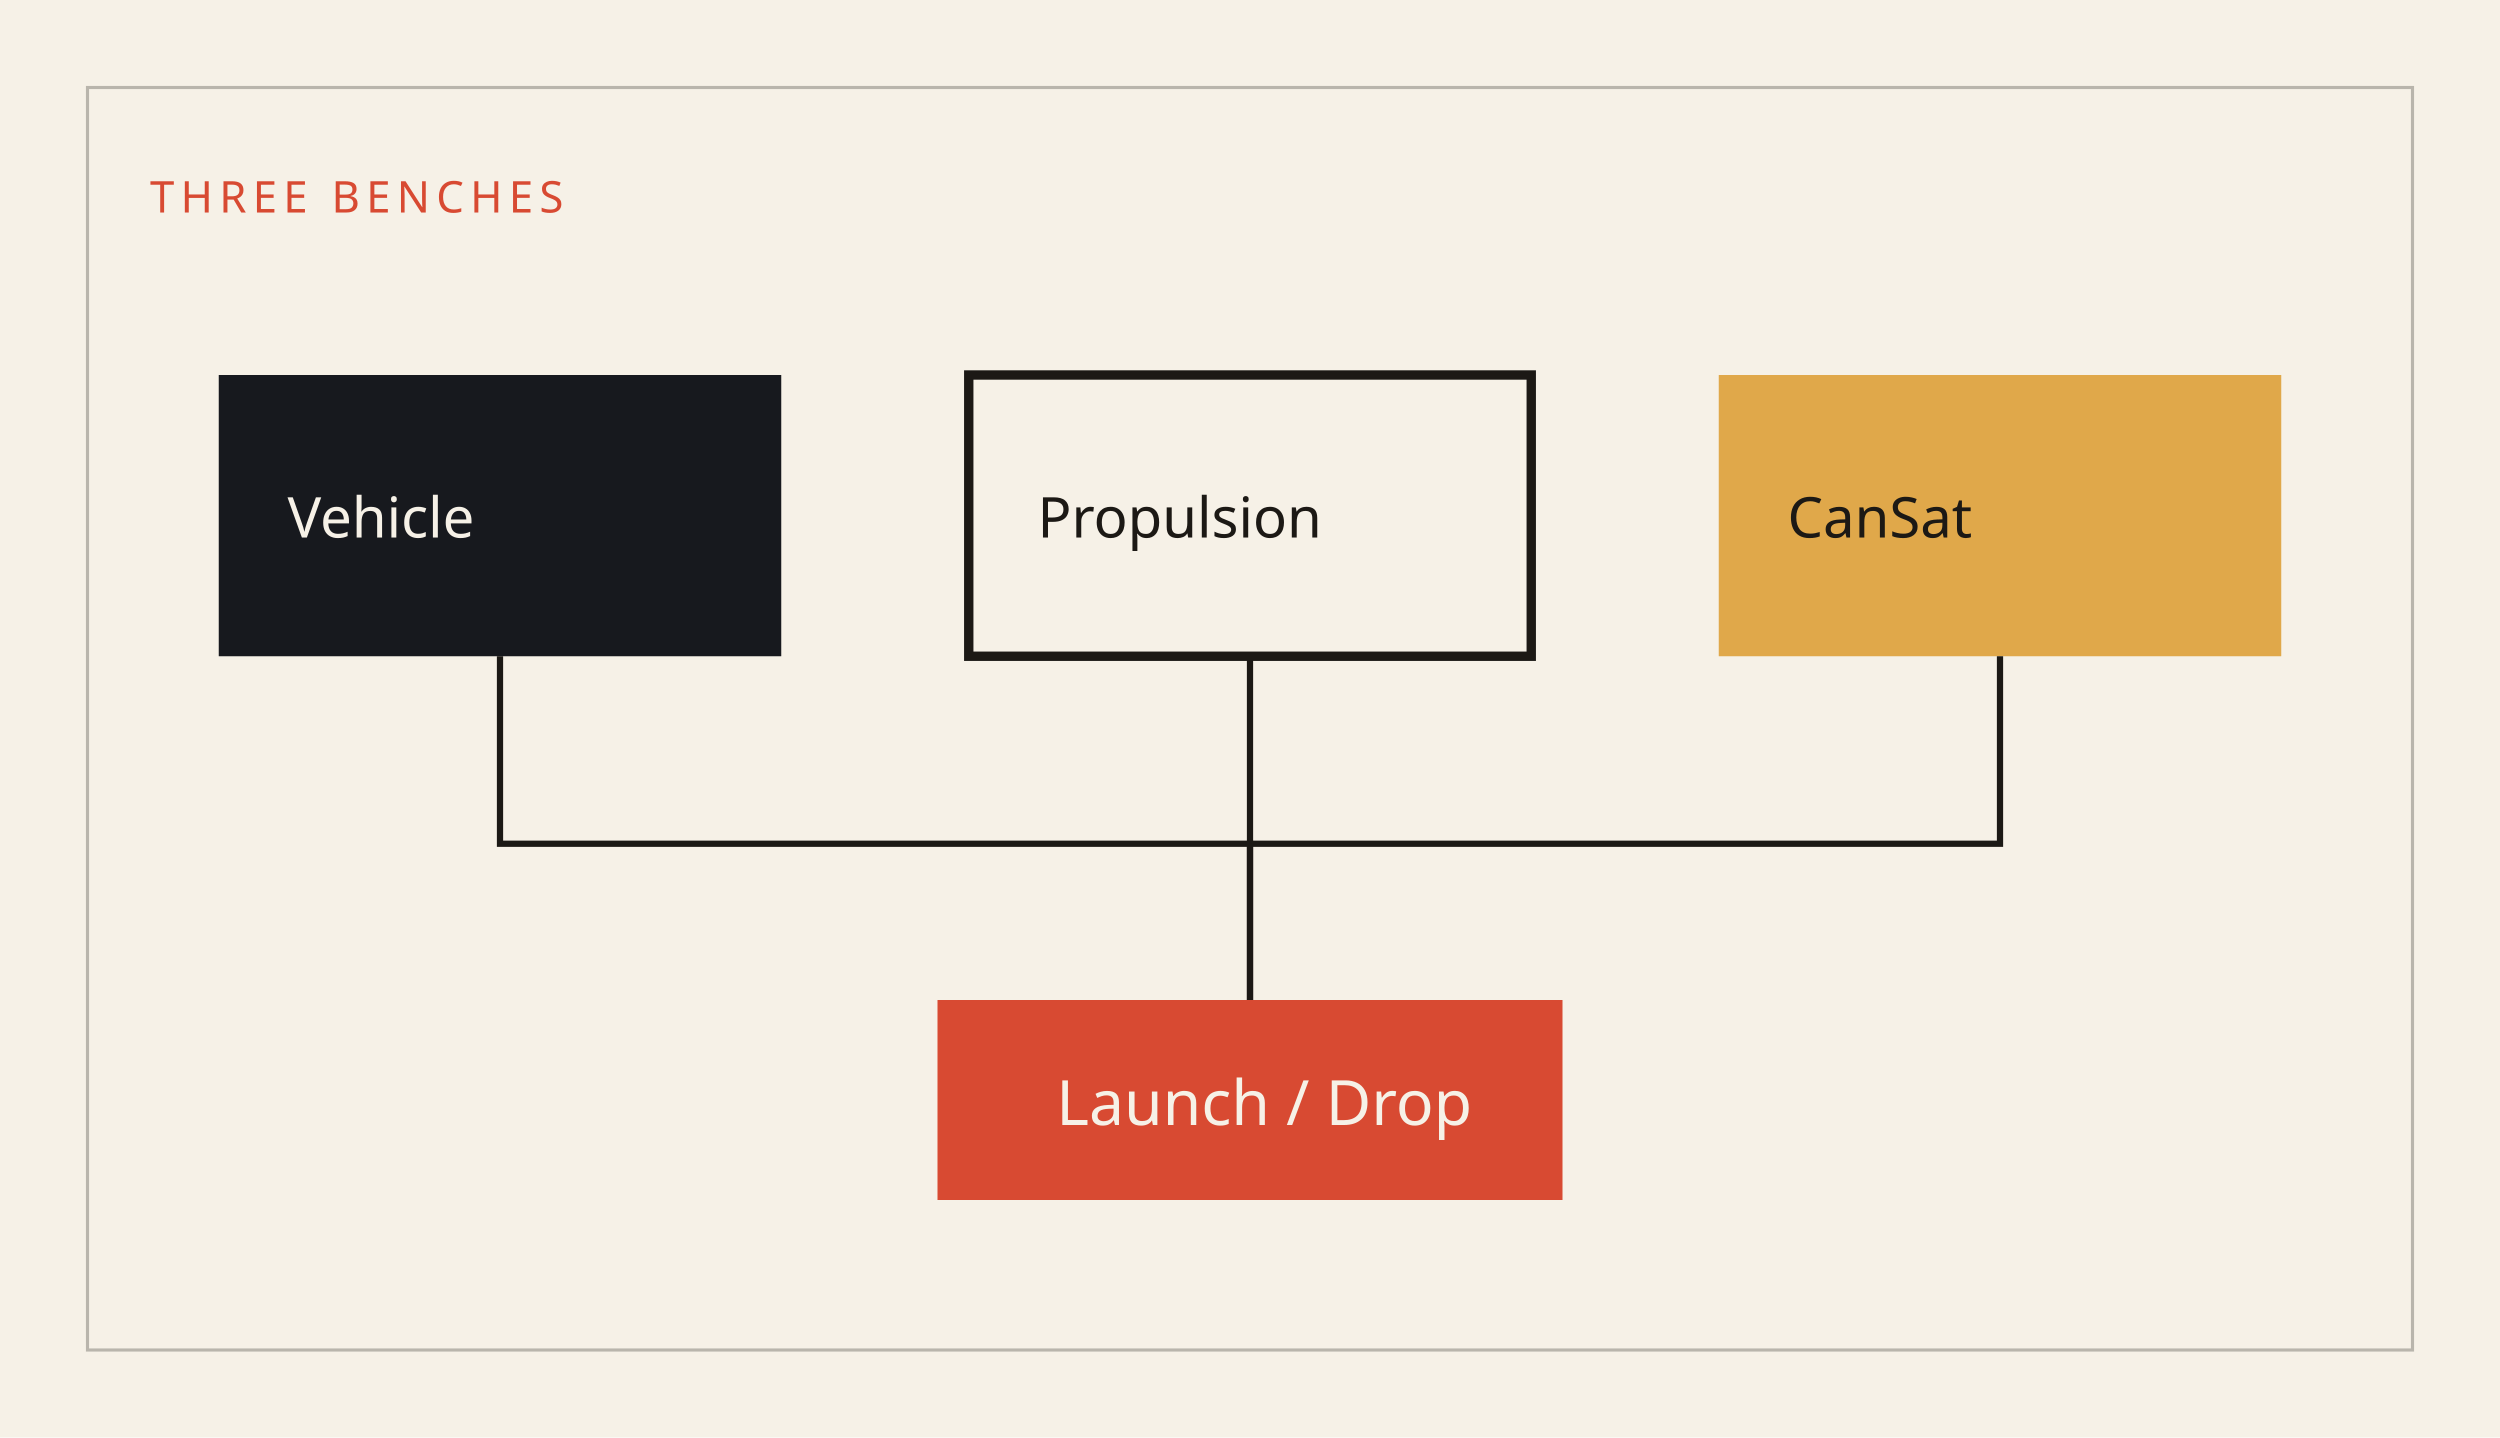
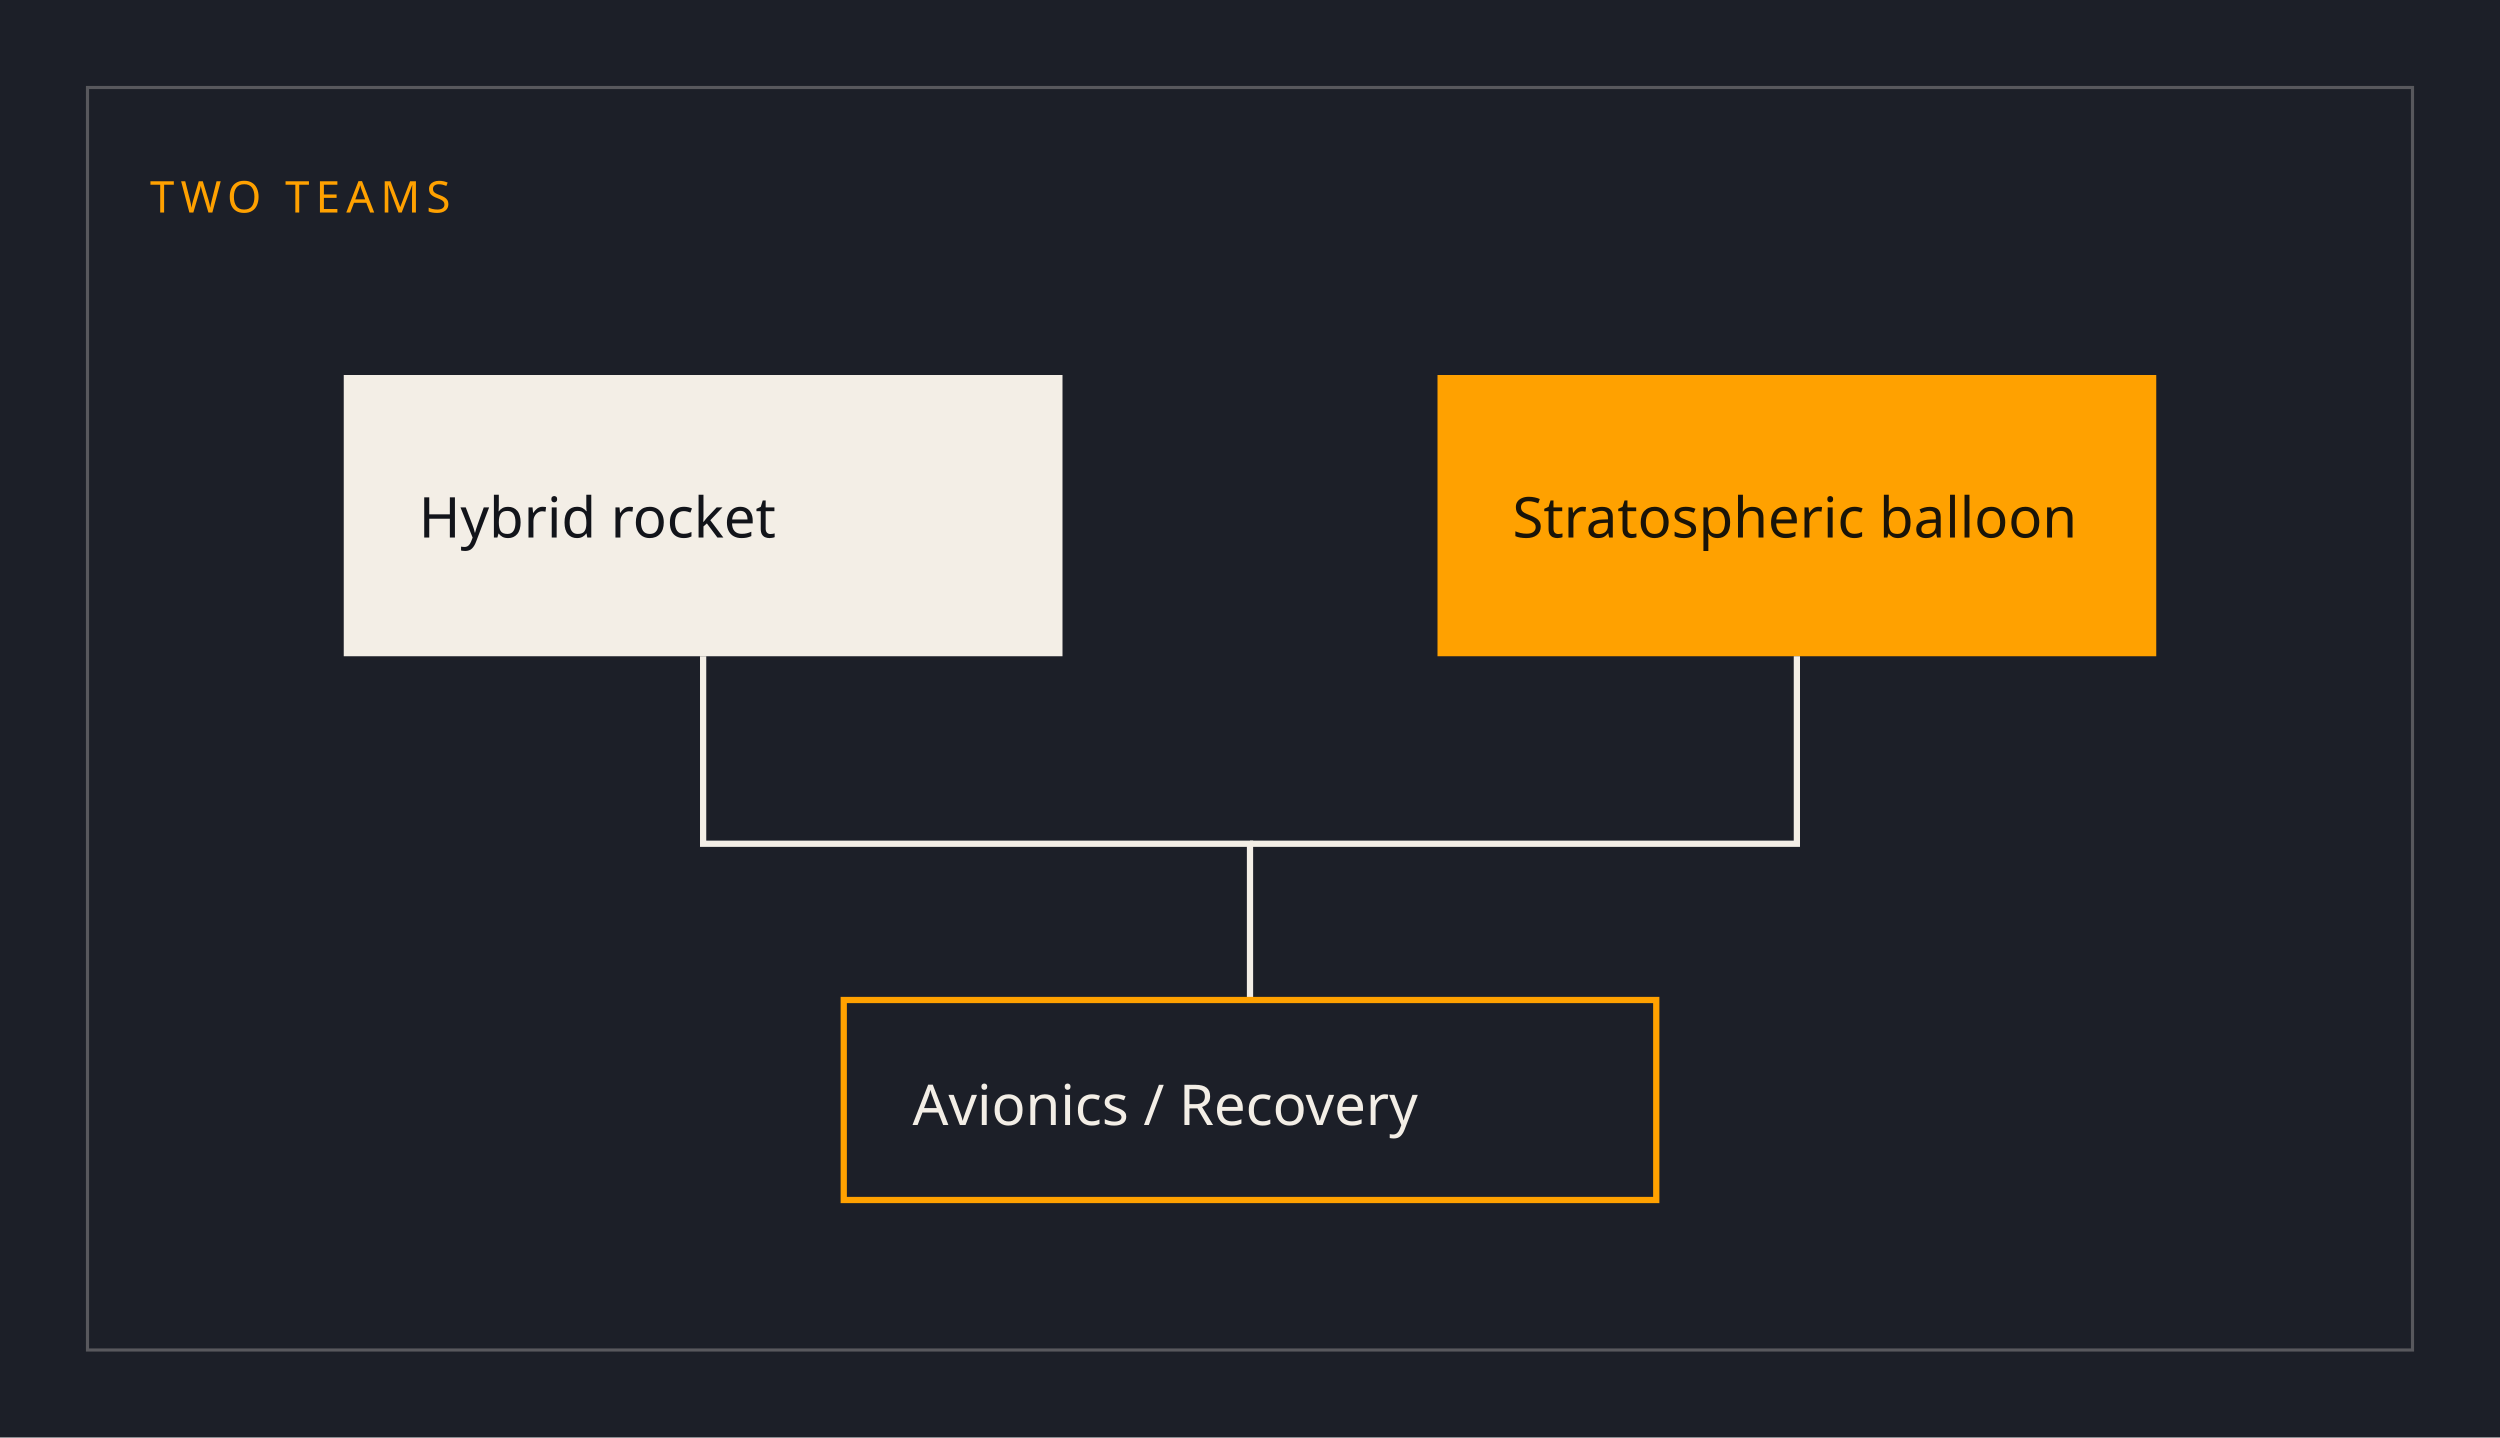
<svg xmlns="http://www.w3.org/2000/svg" width="800" height="460" viewBox="0 0 800 460">
-   <rect width="800" height="460" fill="#f6f1e7" />
-   <rect x="28" y="28" width="744" height="404" fill="none" stroke="#1c1915" stroke-opacity="0.28" />
-   <text x="48" y="68" fill="#d84a32" font-family="sans-serif" font-size="14" letter-spacing="2">THREE BENCHES</text>
-   <g font-family="sans-serif" font-size="18" fill="#1c1915">
-     <rect x="70" y="120" width="180" height="90" fill="#17191e" />
-     <text x="92" y="172" fill="#f6f1e7">Vehicle</text>
-     <rect x="310" y="120" width="180" height="90" fill="none" stroke="#1c1915" stroke-width="3" />
-     <text x="332" y="172">Propulsion</text>
-     <rect x="550" y="120" width="180" height="90" fill="#e0a84a" />
-     <text x="572" y="172">CanSat</text>
+   <rect width="800" height="460" fill="#1c1f28" />
+   <rect x="28" y="28" width="744" height="404" fill="none" stroke="#f3eee6" stroke-opacity="0.28" />
+   <text x="48" y="68" fill="#ffa100" font-family="sans-serif" font-size="14" letter-spacing="2">TWO TEAMS</text>
+   <g font-family="sans-serif" font-size="18">
+     <rect x="110" y="120" width="230" height="90" fill="#f3eee6" />
+     <text x="134" y="172" fill="#12141a">Hybrid rocket</text>
+     <rect x="460" y="120" width="230" height="90" fill="#ffa100" />
+     <text x="484" y="172" fill="#1a1408">Stratospheric balloon</text>
  </g>
-   <path d="M160 210 V270 H400 V320" fill="none" stroke="#1c1915" stroke-width="2" />
-   <path d="M400 210 V320" fill="none" stroke="#1c1915" stroke-width="2" />
-   <path d="M640 210 V270 H400" fill="none" stroke="#1c1915" stroke-width="2" />
-   <rect x="300" y="320" width="200" height="64" fill="#d84a32" />
-   <text x="338" y="360" fill="#f6f1e7" font-family="sans-serif" font-size="20">Launch / Drop</text>
+   <path d="M225 210 V270 H400 V320" fill="none" stroke="#f3eee6" stroke-width="2" />
+   <path d="M575 210 V270 H400" fill="none" stroke="#f3eee6" stroke-width="2" />
+   <rect x="270" y="320" width="260" height="64" fill="none" stroke="#ffa100" stroke-width="2" />
+   <text x="292" y="360" fill="#f3eee6" font-family="sans-serif" font-size="18">Avionics / Recovery</text>
</svg>
